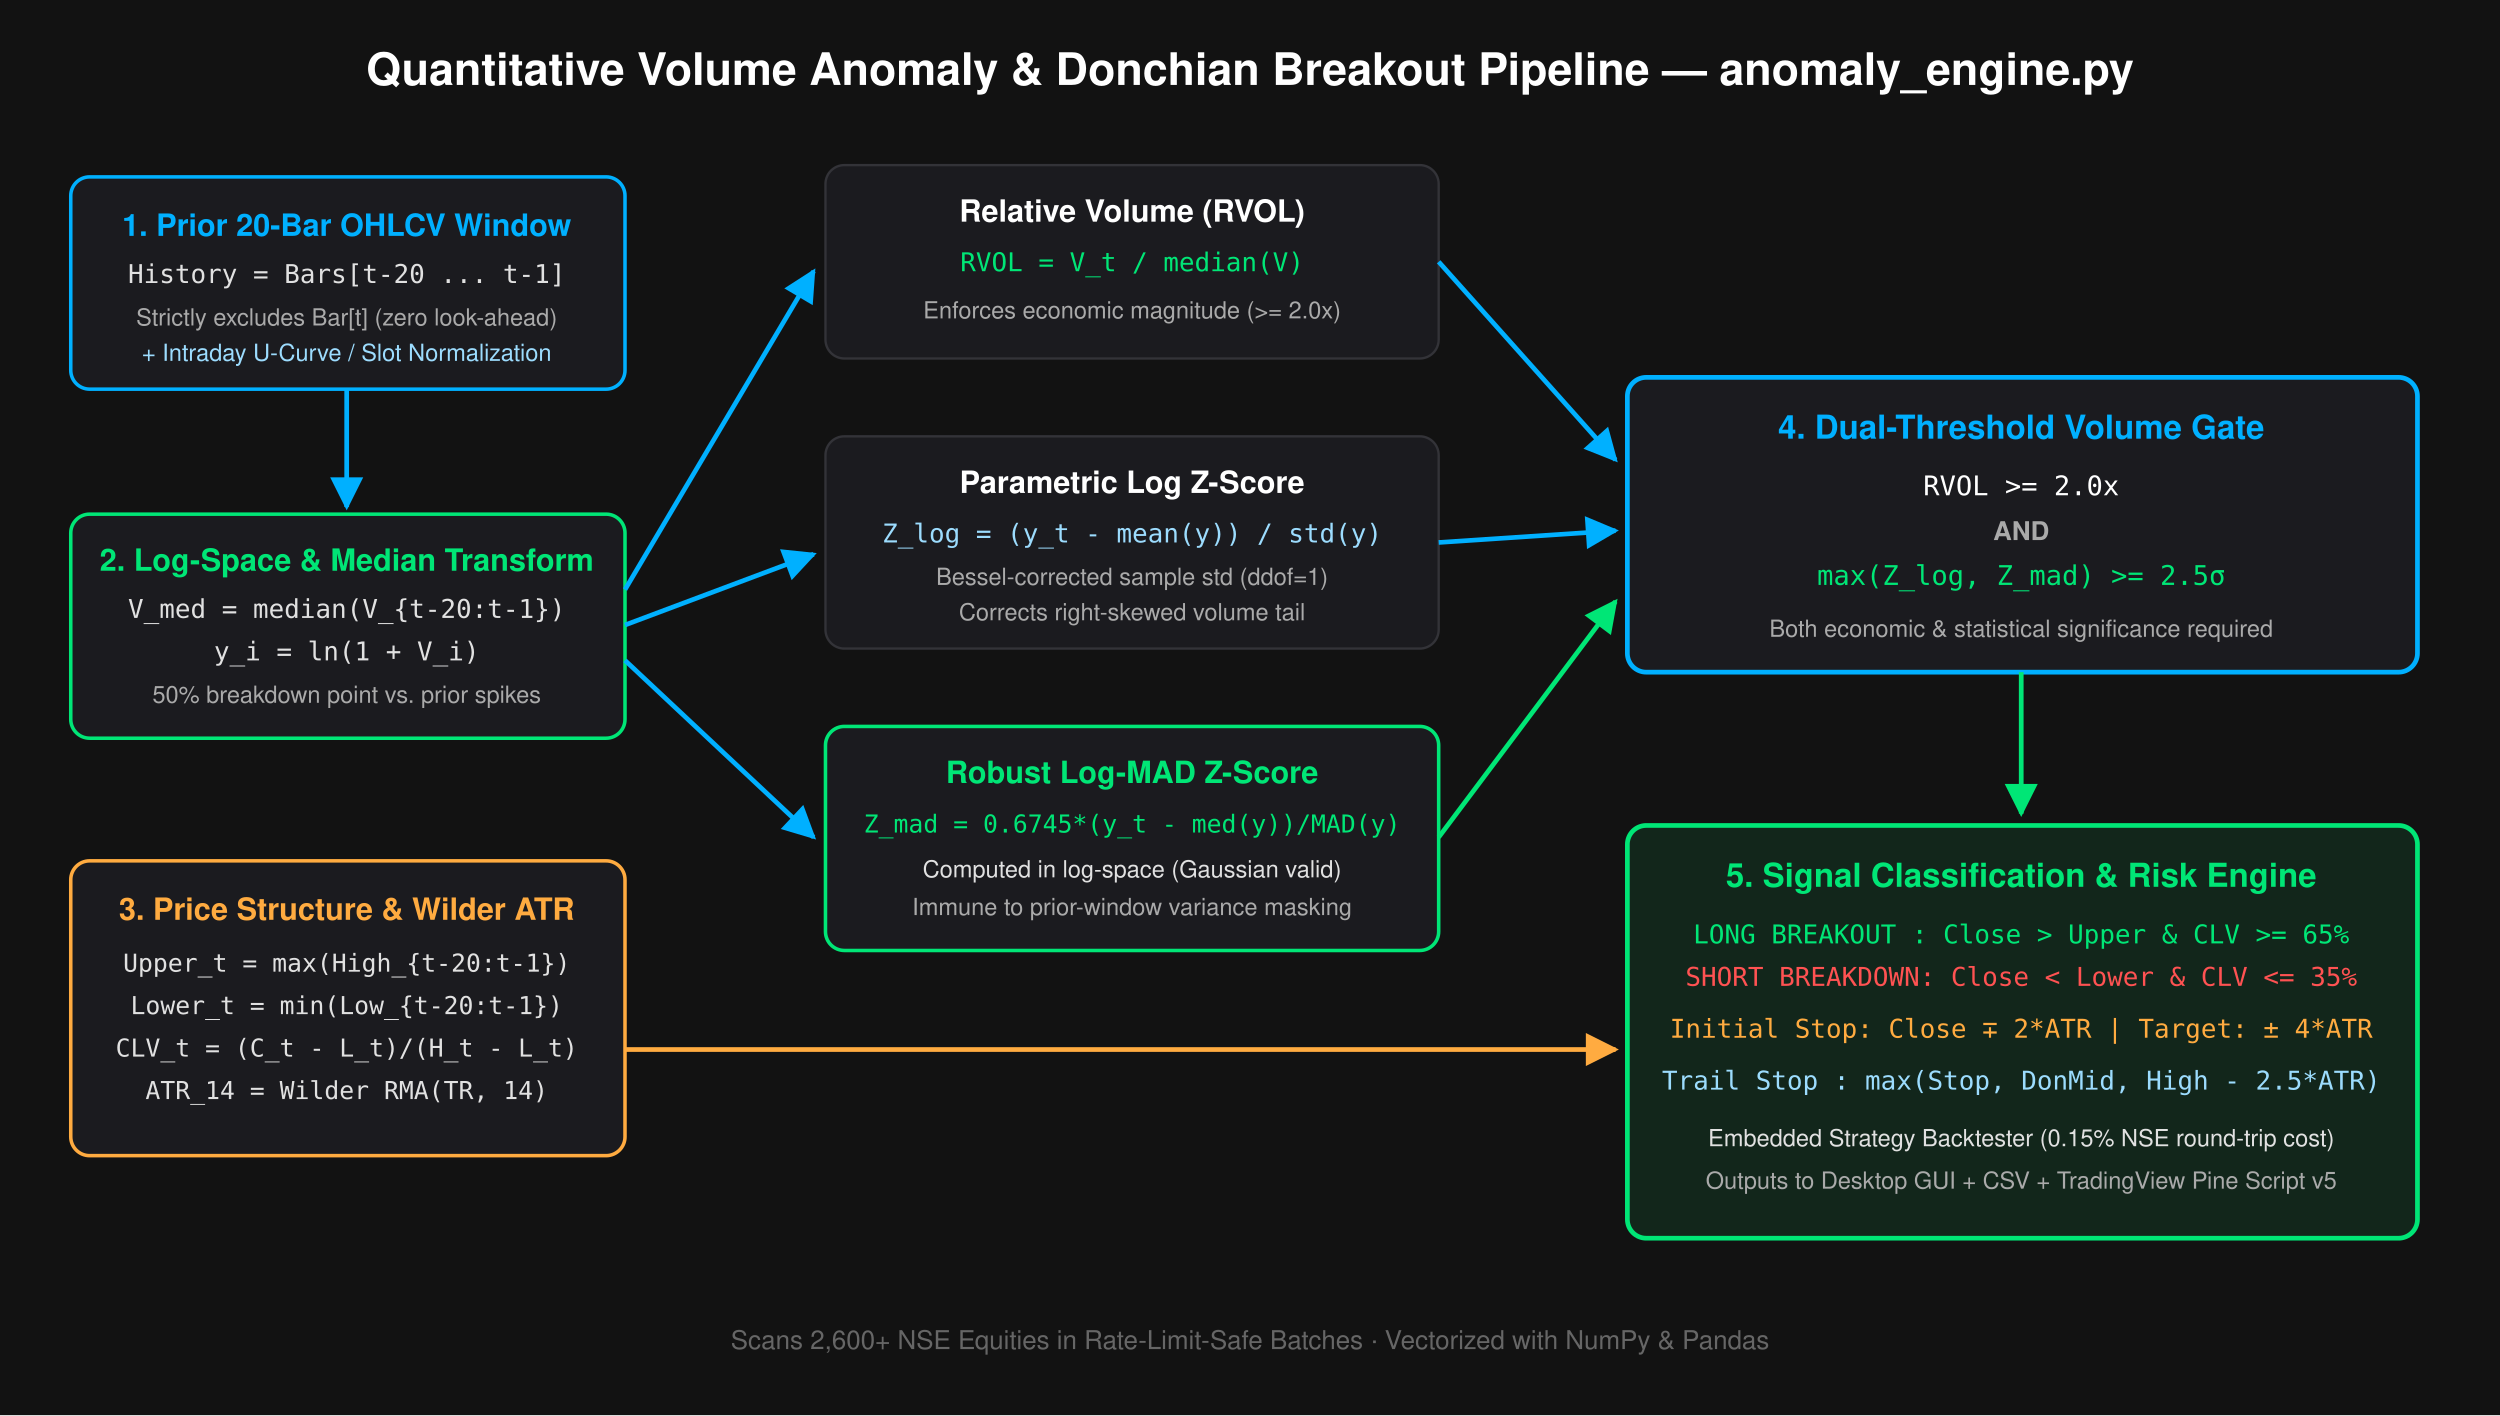
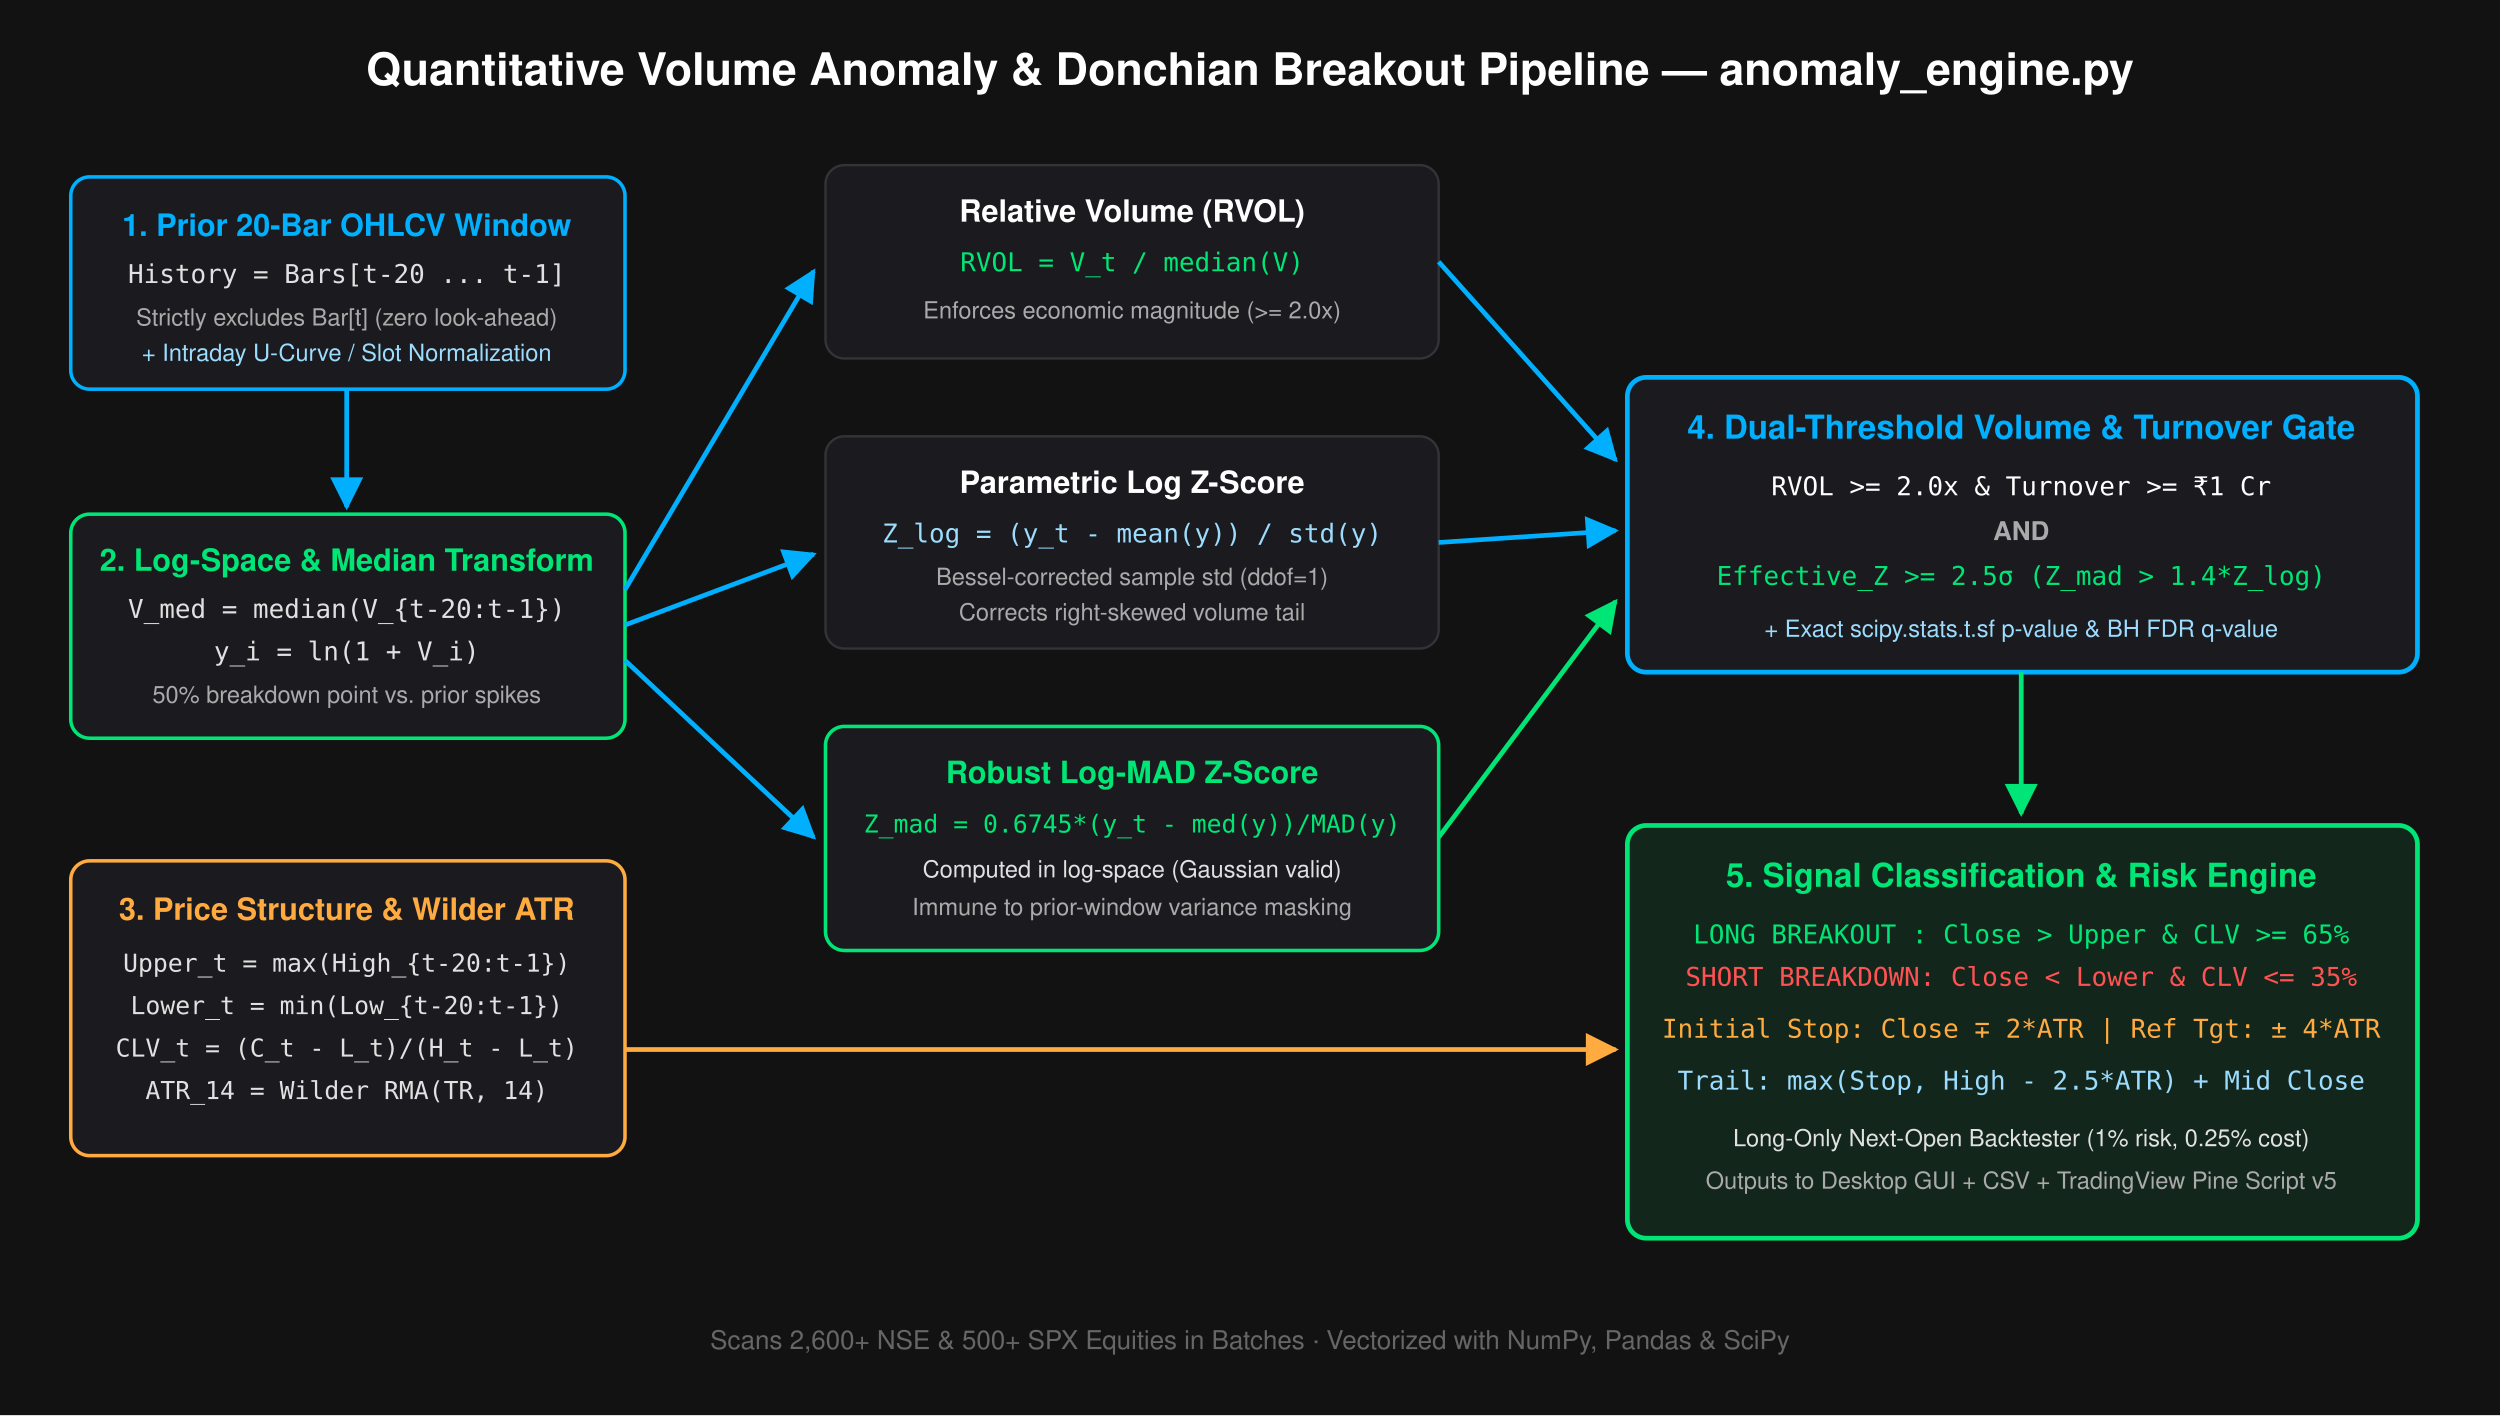
<svg xmlns="http://www.w3.org/2000/svg" viewBox="0 0 1060 600" font-family="Segoe UI, Helvetica, Arial, sans-serif">
  <defs>
    <marker id="arrowBlue" viewBox="0 0 10 10" refX="9" refY="5" markerWidth="7" markerHeight="7" orient="auto-start-reverse">
      <path d="M0,0 L10,5 L0,10 z" fill="#00b0ff" />
    </marker>
    <marker id="arrowGreen" viewBox="0 0 10 10" refX="9" refY="5" markerWidth="7" markerHeight="7" orient="auto-start-reverse">
      <path d="M0,0 L10,5 L0,10 z" fill="#00e676" />
    </marker>
    <marker id="arrowAmber" viewBox="0 0 10 10" refX="9" refY="5" markerWidth="7" markerHeight="7" orient="auto-start-reverse">
      <path d="M0,0 L10,5 L0,10 z" fill="#ffab40" />
    </marker>
  </defs>
  <rect x="0" y="0" width="1060" height="600" fill="#121212" />
  <text x="530" y="36" text-anchor="middle" fill="#ffffff" font-size="19" font-weight="700">
    Quantitative Volume Anomaly &amp; Donchian Breakout Pipeline — anomaly_engine.py
  </text>
  <rect x="30" y="75" width="235" height="90" rx="8" fill="#1b1b1f" stroke="#00b0ff" stroke-width="1.5" />
  <text x="147" y="100" text-anchor="middle" fill="#00b0ff" font-size="13" font-weight="700">1. Prior 20-Bar OHLCV Window</text>
  <text x="147" y="120" text-anchor="middle" fill="#e1e1e1" font-size="11" font-family="Consolas, monospace">History = Bars[t-20 ... t-1]</text>
  <text x="147" y="138" text-anchor="middle" fill="#aaaaaa" font-size="10">Strictly excludes Bar[t] (zero look-ahead)</text>
  <text x="147" y="153" text-anchor="middle" fill="#9cdcfe" font-size="10">+ Intraday U-Curve / Slot Normalization</text>
  <line x1="147" y1="165" x2="147" y2="215" stroke="#00b0ff" stroke-width="2" marker-end="url(#arrowBlue)" />
  <rect x="30" y="218" width="235" height="95" rx="8" fill="#1b1b1f" stroke="#00e676" stroke-width="1.5" />
  <text x="147" y="242" text-anchor="middle" fill="#00e676" font-size="13" font-weight="700">2. Log-Space &amp; Median Transform</text>
  <text x="147" y="262" text-anchor="middle" fill="#e1e1e1" font-size="11" font-family="Consolas, monospace">V_med = median(V_{t-20:t-1})</text>
  <text x="147" y="280" text-anchor="middle" fill="#e1e1e1" font-size="11" font-family="Consolas, monospace">y_i   = ln(1 + V_i)</text>
  <text x="147" y="298" text-anchor="middle" fill="#aaaaaa" font-size="10">50% breakdown point vs. prior spikes</text>
  <rect x="30" y="365" width="235" height="125" rx="8" fill="#1b1b1f" stroke="#ffab40" stroke-width="1.5" />
  <text x="147" y="390" text-anchor="middle" fill="#ffab40" font-size="13" font-weight="700">3. Price Structure &amp; Wilder ATR</text>
  <text x="147" y="412" text-anchor="middle" fill="#e1e1e1" font-size="10.5" font-family="Consolas, monospace">Upper_t = max(High_{t-20:t-1})</text>
  <text x="147" y="430" text-anchor="middle" fill="#e1e1e1" font-size="10.5" font-family="Consolas, monospace">Lower_t = min(Low_{t-20:t-1})</text>
  <text x="147" y="448" text-anchor="middle" fill="#e1e1e1" font-size="10.5" font-family="Consolas, monospace">CLV_t   = (C_t - L_t)/(H_t - L_t)</text>
  <text x="147" y="466" text-anchor="middle" fill="#e1e1e1" font-size="10.5" font-family="Consolas, monospace">ATR_14  = Wilder RMA(TR, 14)</text>
  <line x1="265" y1="250" x2="345" y2="115" stroke="#00b0ff" stroke-width="2" marker-end="url(#arrowBlue)" />
  <line x1="265" y1="265" x2="345" y2="235" stroke="#00b0ff" stroke-width="2" marker-end="url(#arrowBlue)" />
  <line x1="265" y1="280" x2="345" y2="355" stroke="#00b0ff" stroke-width="2" marker-end="url(#arrowBlue)" />
  <rect x="350" y="70" width="260" height="82" rx="8" fill="#1b1b1f" stroke="#333338" />
  <text x="480" y="94" text-anchor="middle" fill="#ffffff" font-size="13" font-weight="700">Relative Volume (RVOL)</text>
  <text x="480" y="115" text-anchor="middle" fill="#00e676" font-size="11" font-family="Consolas, monospace">RVOL = V_t / median(V)</text>
  <text x="480" y="135" text-anchor="middle" fill="#aaaaaa" font-size="10">Enforces economic magnitude (&gt;= 2.0x)</text>
  <rect x="350" y="185" width="260" height="90" rx="8" fill="#1b1b1f" stroke="#333338" />
  <text x="480" y="209" text-anchor="middle" fill="#ffffff" font-size="13" font-weight="700">Parametric Log Z-Score</text>
  <text x="480" y="230" text-anchor="middle" fill="#9cdcfe" font-size="11" font-family="Consolas, monospace">Z_log = (y_t - mean(y)) / std(y)</text>
  <text x="480" y="248" text-anchor="middle" fill="#aaaaaa" font-size="10">Bessel-corrected sample std (ddof=1)</text>
  <text x="480" y="263" text-anchor="middle" fill="#aaaaaa" font-size="10">Corrects right-skewed volume tail</text>
  <rect x="350" y="308" width="260" height="95" rx="8" fill="#1b1b1f" stroke="#00e676" stroke-width="1.5" />
  <text x="480" y="332" text-anchor="middle" fill="#00e676" font-size="13" font-weight="700">Robust Log-MAD Z-Score</text>
  <text x="480" y="353" text-anchor="middle" fill="#00e676" font-size="10.5" font-family="Consolas, monospace">Z_mad = 0.6745*(y_t - med(y))/MAD(y)</text>
  <text x="480" y="372" text-anchor="middle" fill="#e1e1e1" font-size="10">Computed in log-space (Gaussian valid)</text>
  <text x="480" y="388" text-anchor="middle" fill="#aaaaaa" font-size="10">Immune to prior-window variance masking</text>
  <line x1="610" y1="111" x2="685" y2="195" stroke="#00b0ff" stroke-width="2" marker-end="url(#arrowBlue)" />
  <line x1="610" y1="230" x2="685" y2="225" stroke="#00b0ff" stroke-width="2" marker-end="url(#arrowBlue)" />
  <line x1="610" y1="355" x2="685" y2="255" stroke="#00e676" stroke-width="2" marker-end="url(#arrowGreen)" />
  <rect x="690" y="160" width="335" height="125" rx="8" fill="#1b1b1f" stroke="#00b0ff" stroke-width="2" />
-   <text x="857" y="186" text-anchor="middle" fill="#00b0ff" font-size="14" font-weight="700">4. Dual-Threshold Volume Gate</text>
-   <text x="857" y="210" text-anchor="middle" fill="#ffffff" font-size="11.5" font-family="Consolas, monospace">RVOL &gt;= 2.0x</text>
+   <text x="857" y="186" text-anchor="middle" fill="#00b0ff" font-size="14" font-weight="700">4. Dual-Threshold Volume &amp; Turnover Gate</text>
+   <text x="857" y="210" text-anchor="middle" fill="#ffffff" font-size="11" font-family="Consolas, monospace">RVOL &gt;= 2.0x &amp; Turnover &gt;= ₹1 Cr</text>
  <text x="857" y="229" text-anchor="middle" fill="#aaaaaa" font-size="11" font-weight="700">AND</text>
-   <text x="857" y="248" text-anchor="middle" fill="#00e676" font-size="11.5" font-family="Consolas, monospace">max(Z_log, Z_mad) &gt;= 2.5σ</text>
-   <text x="857" y="270" text-anchor="middle" fill="#aaaaaa" font-size="10">Both economic &amp; statistical significance required</text>
+   <text x="857" y="248" text-anchor="middle" fill="#00e676" font-size="11" font-family="Consolas, monospace">Effective_Z &gt;= 2.5σ (Z_mad &gt; 1.4*Z_log)</text>
+   <text x="857" y="270" text-anchor="middle" fill="#9cdcfe" font-size="10">+ Exact scipy.stats.t.sf p-value &amp; BH FDR q-value</text>
  <line x1="857" y1="285" x2="857" y2="345" stroke="#00e676" stroke-width="2" marker-end="url(#arrowGreen)" />
  <line x1="265" y1="445" x2="685" y2="445" stroke="#ffab40" stroke-width="2" marker-end="url(#arrowAmber)" />
  <rect x="690" y="350" width="335" height="175" rx="8" fill="#12261b" stroke="#00e676" stroke-width="2" />
  <text x="857" y="376" text-anchor="middle" fill="#00e676" font-size="14" font-weight="700">5. Signal Classification &amp; Risk Engine</text>
  <text x="857" y="400" text-anchor="middle" fill="#00e676" font-size="11" font-family="Consolas, monospace">LONG BREAKOUT : Close &gt; Upper &amp; CLV &gt;= 65%</text>
  <text x="857" y="418" text-anchor="middle" fill="#ff5252" font-size="11" font-family="Consolas, monospace">SHORT BREAKDOWN: Close &lt; Lower &amp; CLV &lt;= 35%</text>
-   <text x="857" y="440" text-anchor="middle" fill="#ffab40" font-size="11" font-family="Consolas, monospace">Initial Stop: Close ∓ 2*ATR | Target: ± 4*ATR</text>
-   <text x="857" y="462" text-anchor="middle" fill="#9cdcfe" font-size="11" font-family="Consolas, monospace">Trail Stop  : max(Stop, DonMid, High - 2.5*ATR)</text>
-   <text x="857" y="486" text-anchor="middle" fill="#e1e1e1" font-size="10">Embedded Strategy Backtester (0.15% NSE round-trip cost)</text>
+   <text x="857" y="440" text-anchor="middle" fill="#ffab40" font-size="11" font-family="Consolas, monospace">Initial Stop: Close ∓ 2*ATR | Ref Tgt: ± 4*ATR</text>
+   <text x="857" y="462" text-anchor="middle" fill="#9cdcfe" font-size="11" font-family="Consolas, monospace">Trail: max(Stop, High - 2.5*ATR) + Mid Close</text>
+   <text x="857" y="486" text-anchor="middle" fill="#e1e1e1" font-size="10">Long-Only Next-Open Backtester (1% risk, 0.25% cost)</text>
  <text x="857" y="504" text-anchor="middle" fill="#aaaaaa" font-size="10">Outputs to Desktop GUI + CSV + TradingView Pine Script v5</text>
  <text x="530" y="572" text-anchor="middle" fill="#666666" font-size="11">
-     Scans 2,600+ NSE Equities in Rate-Limit-Safe Batches · Vectorized with NumPy &amp; Pandas
+     Scans 2,600+ NSE &amp; 500+ SPX Equities in Batches · Vectorized with NumPy, Pandas &amp; SciPy
  </text>
</svg>
